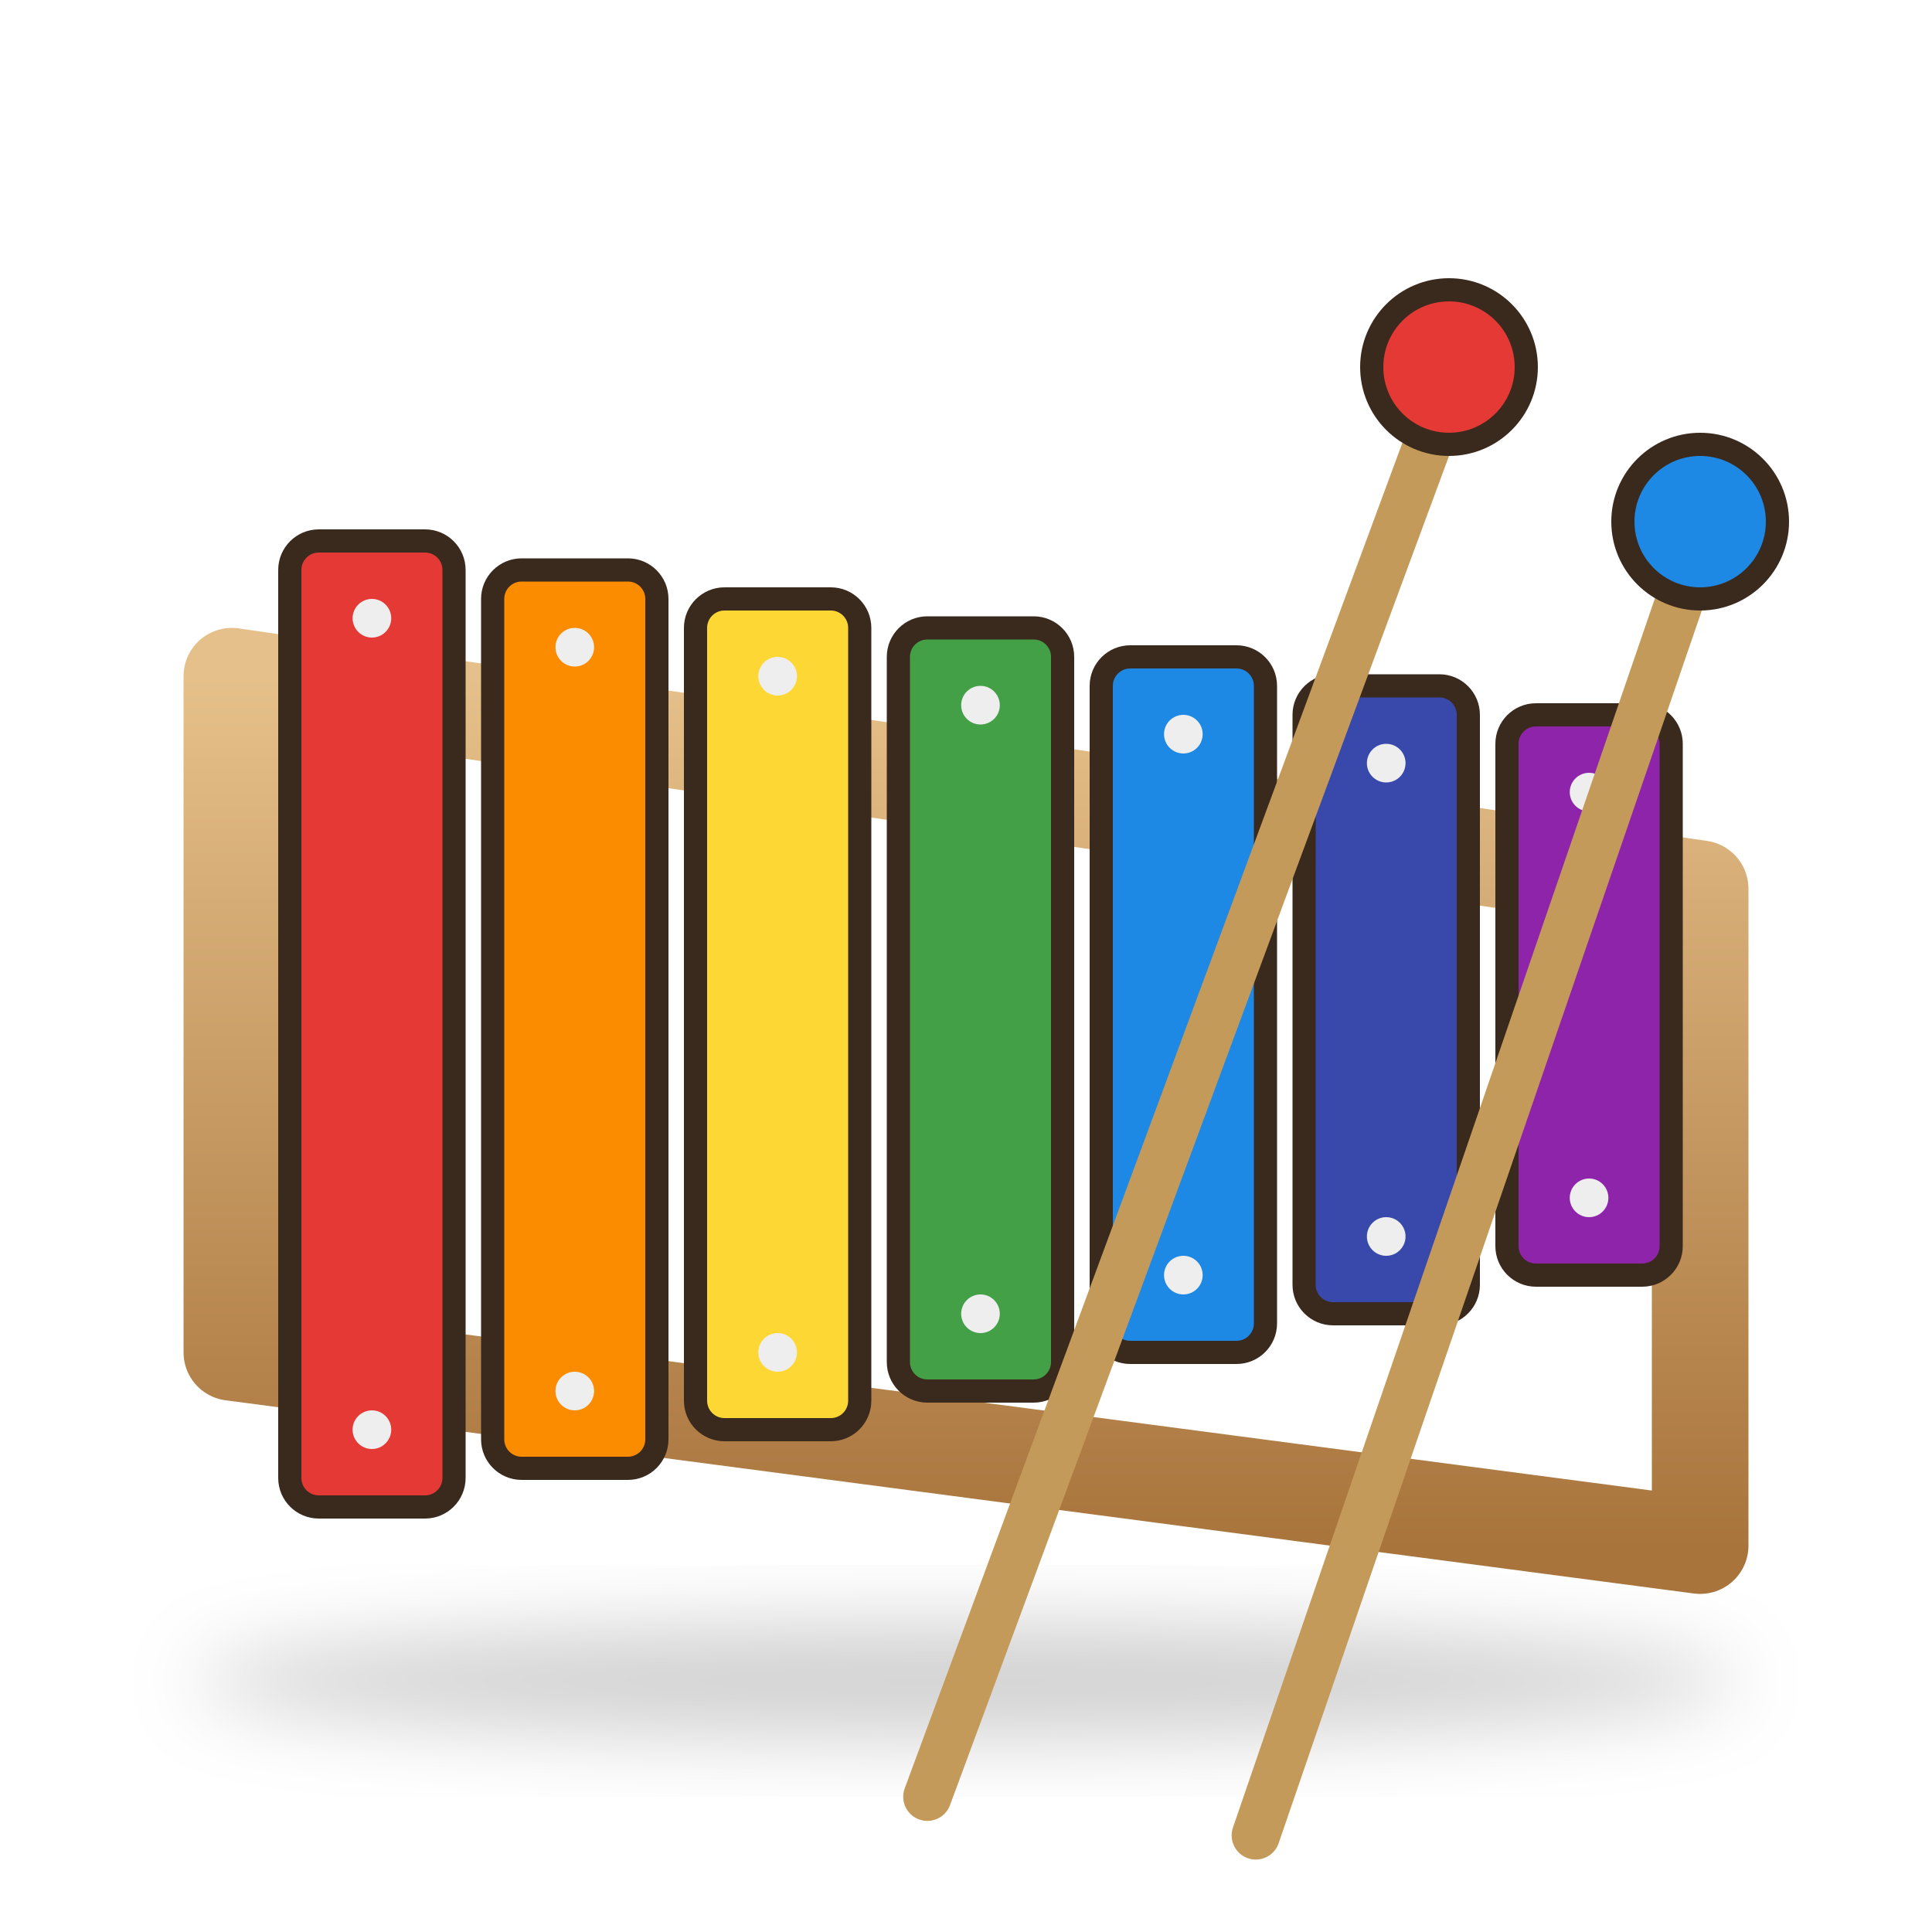
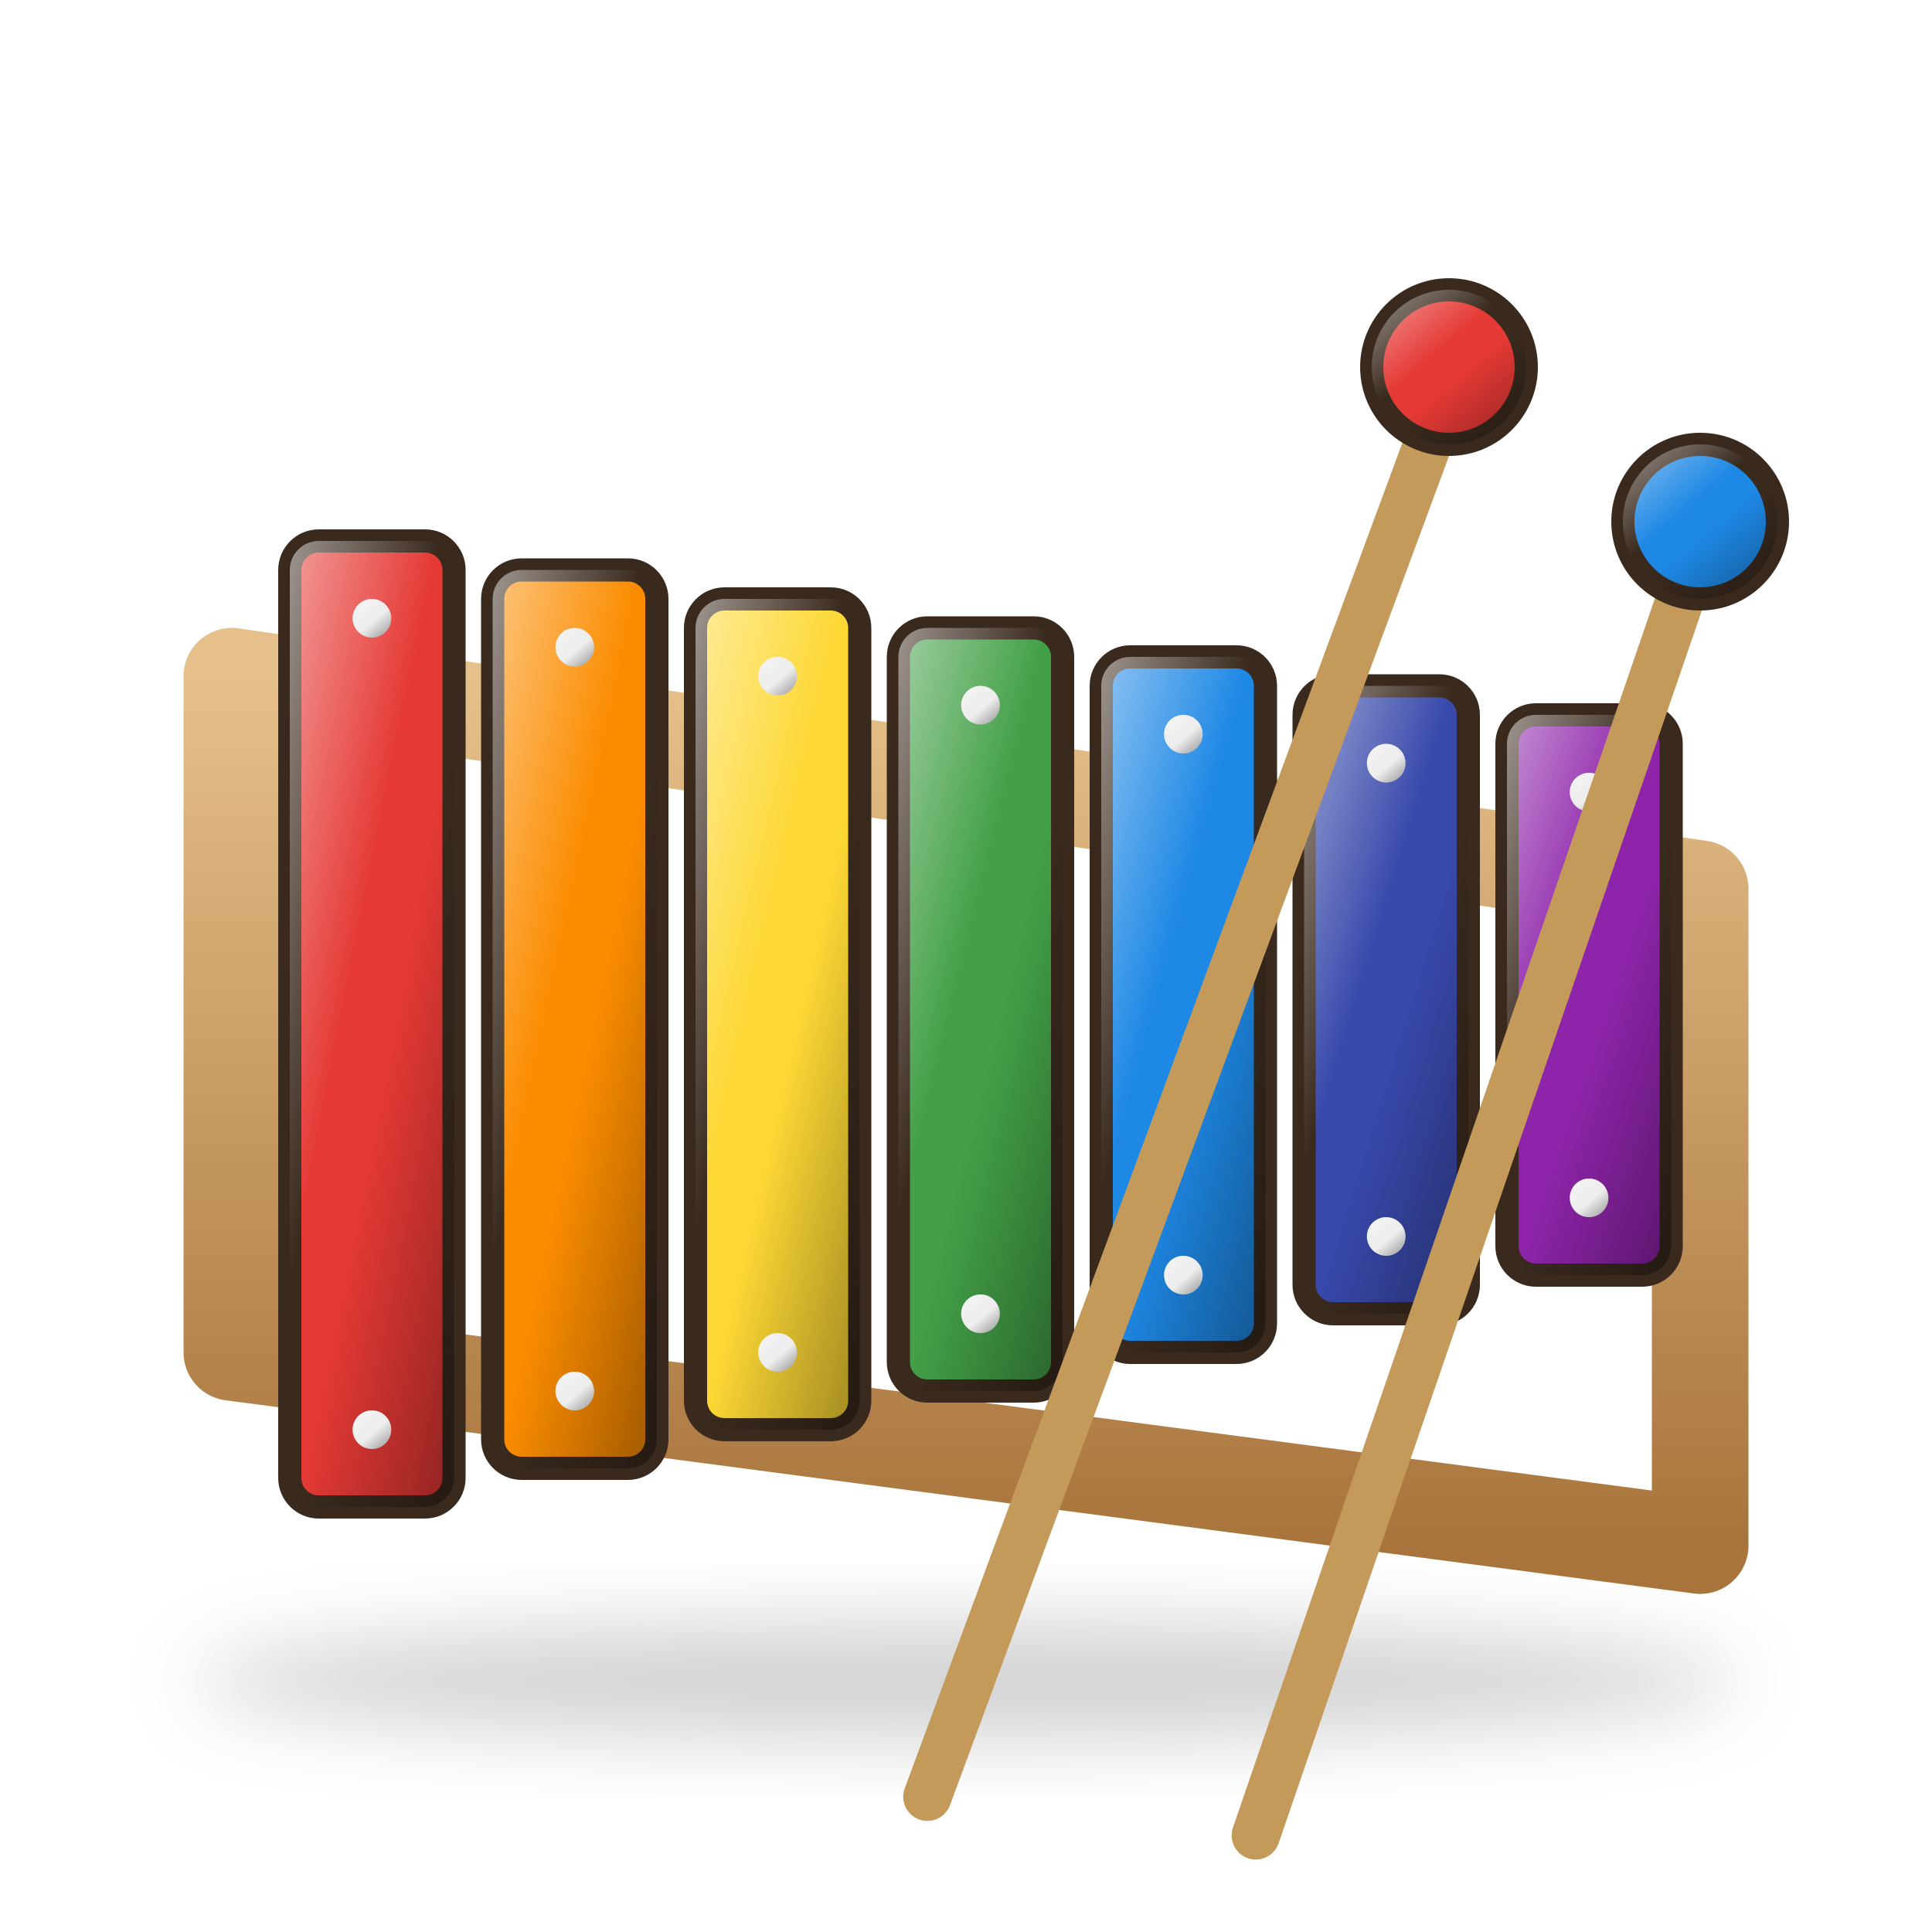
<svg xmlns="http://www.w3.org/2000/svg" width="200" height="200" viewBox="0 0 200 200" role="img" aria-label="Xylophon">
  <defs>
    <filter id="weich" x="-50%" y="-50%" width="200%" height="200%">
      <feGaussianBlur stdDeviation="4" />
    </filter>
+     <linearGradient id="licht" x1="0" y1="0" x2=".85" y2="1">
+       <stop offset="0" stop-color="#fff" stop-opacity=".5" />
+       <stop offset=".45" stop-color="#fff" stop-opacity="0" />
+       <stop offset=".6" stop-color="#000" stop-opacity="0" />
+       <stop offset="1" stop-color="#000" stop-opacity=".32" />
+     </linearGradient>
    <linearGradient id="xr" x1="0" y1="0" x2="0" y2="1">
      <stop offset="0" stop-color="#e6c08a" />
      <stop offset="1" stop-color="#a8743c" />
    </linearGradient>
  </defs>
  <ellipse cx="100" cy="174" rx="80" ry="6" fill="#000" opacity=".18" filter="url(#weich)" />
  <g stroke="#3a2a1e" stroke-width="2.4" stroke-linejoin="round" stroke-linecap="round">
    <path d="M24 70 L176 92 L176 160 L24 140 Z" fill="none" stroke="url(#xr)" stroke-width="10" />
    <rect x="30" y="56" width="17" height="100" rx="3" fill="#e53935" />
+     <rect x="30" y="56" width="17" height="100" rx="3" fill="url(#licht)" stroke="none" />
    <circle cx="38.5" cy="64" r="2" fill="#eee" stroke="none" />
+     <circle cx="38.5" cy="64" r="2" fill="url(#licht)" stroke="none" />
    <circle cx="38.5" cy="148" r="2" fill="#eee" stroke="none" />
+     <circle cx="38.5" cy="148" r="2" fill="url(#licht)" stroke="none" />
    <rect x="51" y="59" width="17" height="93" rx="3" fill="#fb8c00" />
+     <rect x="51" y="59" width="17" height="93" rx="3" fill="url(#licht)" stroke="none" />
    <circle cx="59.5" cy="67" r="2" fill="#eee" stroke="none" />
+     <circle cx="59.5" cy="67" r="2" fill="url(#licht)" stroke="none" />
    <circle cx="59.5" cy="144" r="2" fill="#eee" stroke="none" />
+     <circle cx="59.5" cy="144" r="2" fill="url(#licht)" stroke="none" />
    <rect x="72" y="62" width="17" height="86" rx="3" fill="#fdd835" />
+     <rect x="72" y="62" width="17" height="86" rx="3" fill="url(#licht)" stroke="none" />
    <circle cx="80.5" cy="70" r="2" fill="#eee" stroke="none" />
+     <circle cx="80.5" cy="70" r="2" fill="url(#licht)" stroke="none" />
    <circle cx="80.5" cy="140" r="2" fill="#eee" stroke="none" />
+     <circle cx="80.5" cy="140" r="2" fill="url(#licht)" stroke="none" />
    <rect x="93" y="65" width="17" height="79" rx="3" fill="#43a047" />
+     <rect x="93" y="65" width="17" height="79" rx="3" fill="url(#licht)" stroke="none" />
    <circle cx="101.5" cy="73" r="2" fill="#eee" stroke="none" />
+     <circle cx="101.5" cy="73" r="2" fill="url(#licht)" stroke="none" />
    <circle cx="101.5" cy="136" r="2" fill="#eee" stroke="none" />
+     <circle cx="101.5" cy="136" r="2" fill="url(#licht)" stroke="none" />
    <rect x="114" y="68" width="17" height="72" rx="3" fill="#1e88e5" />
+     <rect x="114" y="68" width="17" height="72" rx="3" fill="url(#licht)" stroke="none" />
    <circle cx="122.5" cy="76" r="2" fill="#eee" stroke="none" />
+     <circle cx="122.5" cy="76" r="2" fill="url(#licht)" stroke="none" />
    <circle cx="122.5" cy="132" r="2" fill="#eee" stroke="none" />
+     <circle cx="122.5" cy="132" r="2" fill="url(#licht)" stroke="none" />
    <rect x="135" y="71" width="17" height="65" rx="3" fill="#3949ab" />
+     <rect x="135" y="71" width="17" height="65" rx="3" fill="url(#licht)" stroke="none" />
    <circle cx="143.5" cy="79" r="2" fill="#eee" stroke="none" />
+     <circle cx="143.5" cy="79" r="2" fill="url(#licht)" stroke="none" />
    <circle cx="143.5" cy="128" r="2" fill="#eee" stroke="none" />
+     <circle cx="143.5" cy="128" r="2" fill="url(#licht)" stroke="none" />
    <rect x="156" y="74" width="17" height="58" rx="3" fill="#8e24aa" />
+     <rect x="156" y="74" width="17" height="58" rx="3" fill="url(#licht)" stroke="none" />
    <circle cx="164.5" cy="82" r="2" fill="#eee" stroke="none" />
+     <circle cx="164.5" cy="82" r="2" fill="url(#licht)" stroke="none" />
    <circle cx="164.5" cy="124" r="2" fill="#eee" stroke="none" />
+     <circle cx="164.5" cy="124" r="2" fill="url(#licht)" stroke="none" />
    <path d="M96 186 L150 40" stroke="#c49a5a" stroke-width="5" />
    <circle cx="150" cy="38" r="8" fill="#e53935" />
+     <circle cx="150" cy="38" r="8" fill="url(#licht)" stroke="none" />
    <path d="M130 190 L176 56" stroke="#c49a5a" stroke-width="5" />
    <circle cx="176" cy="54" r="8" fill="#1e88e5" />
+     <circle cx="176" cy="54" r="8" fill="url(#licht)" stroke="none" />
  </g>
</svg>
